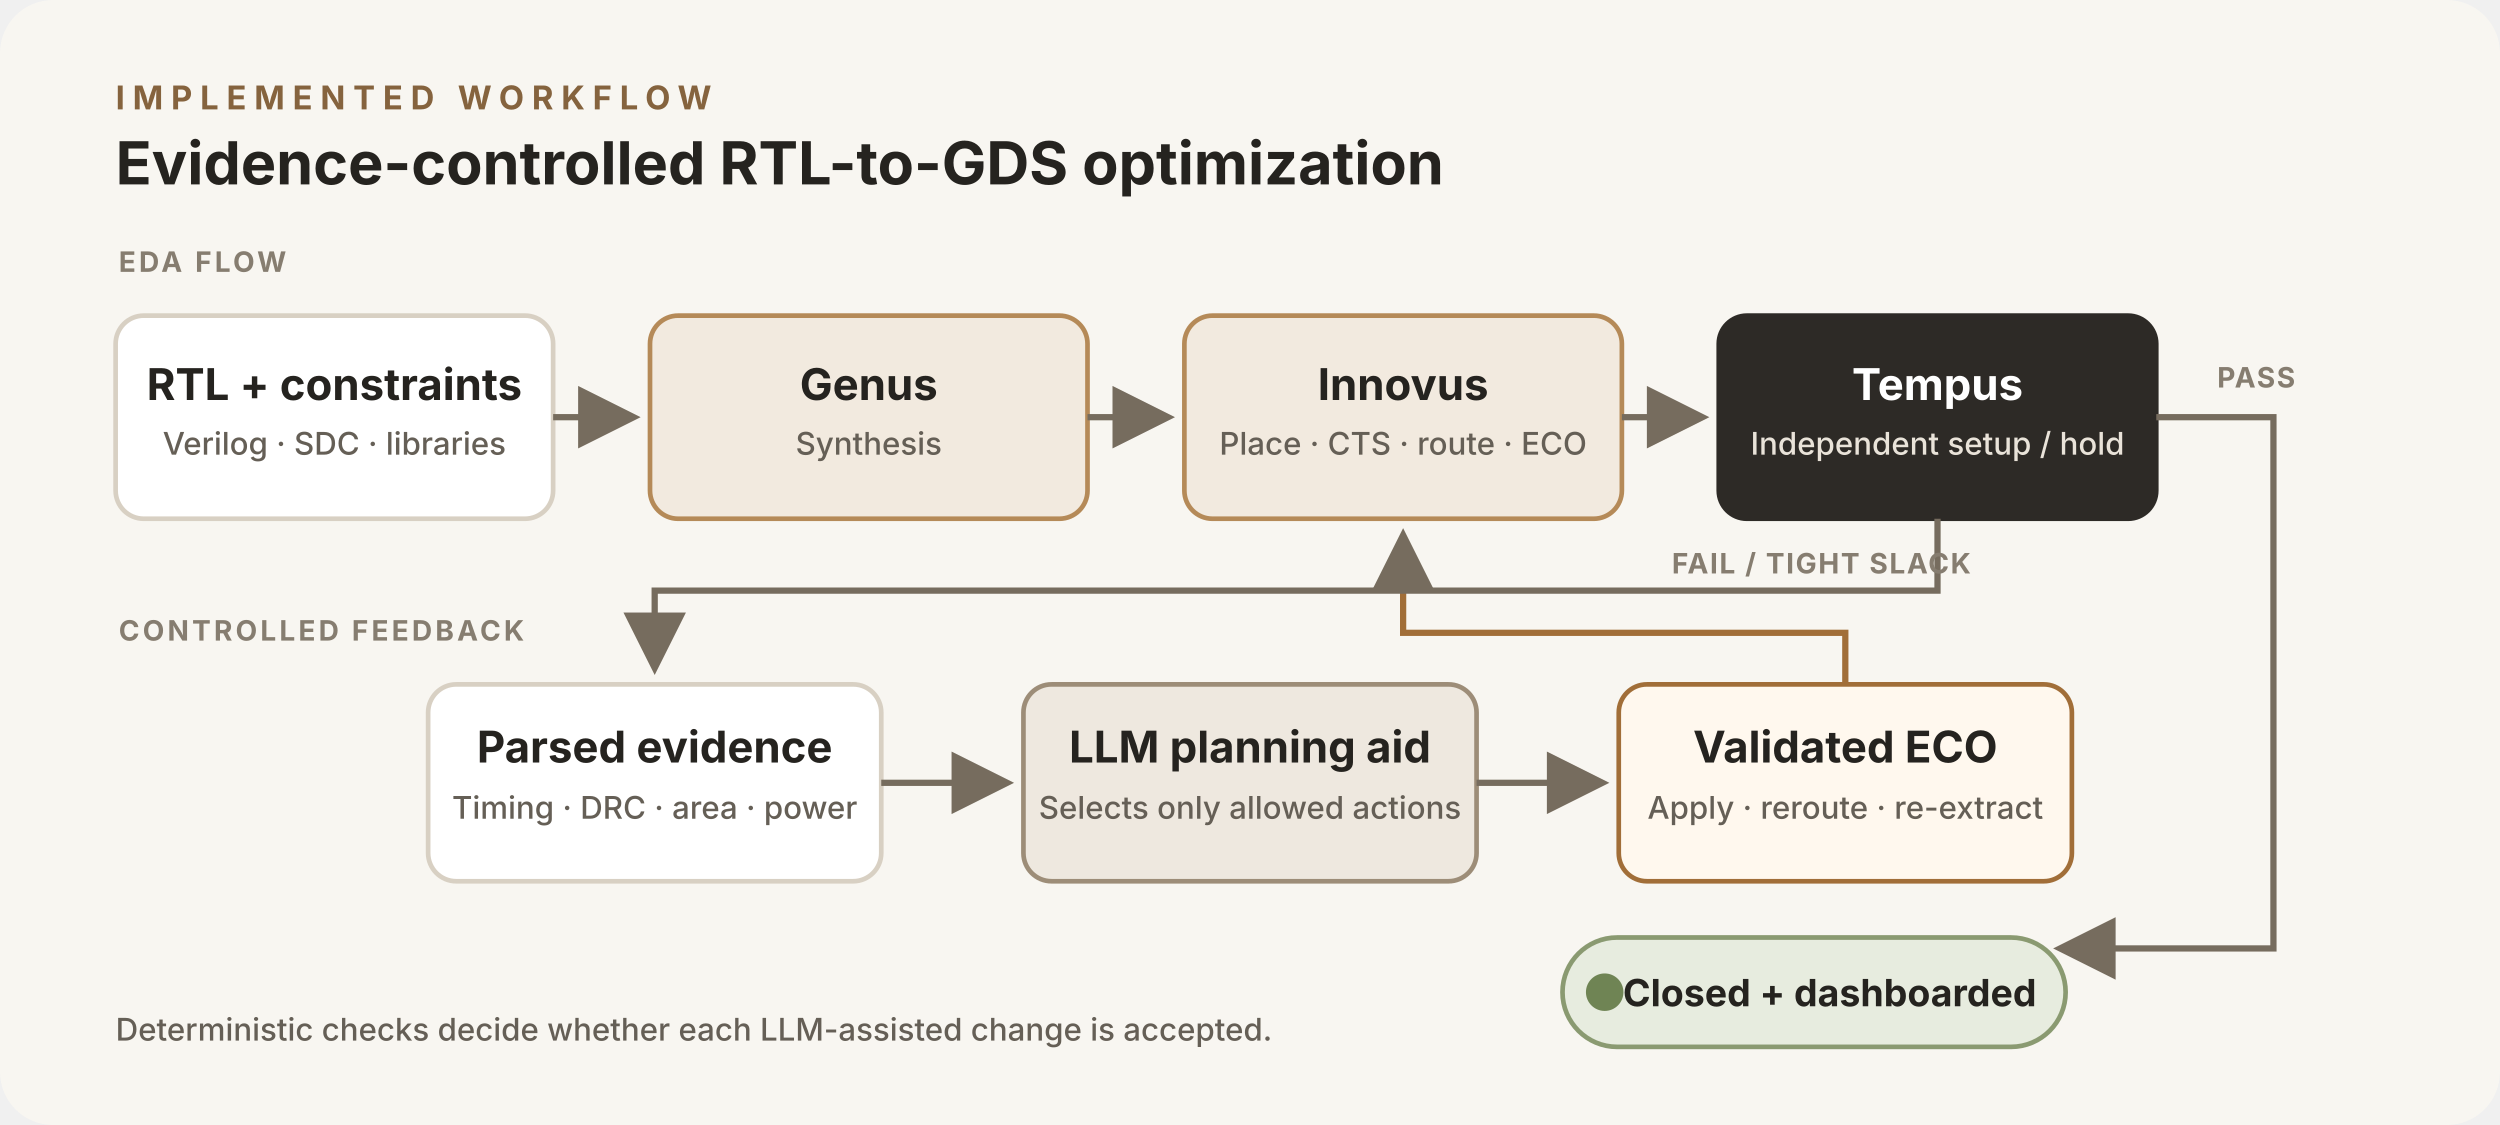
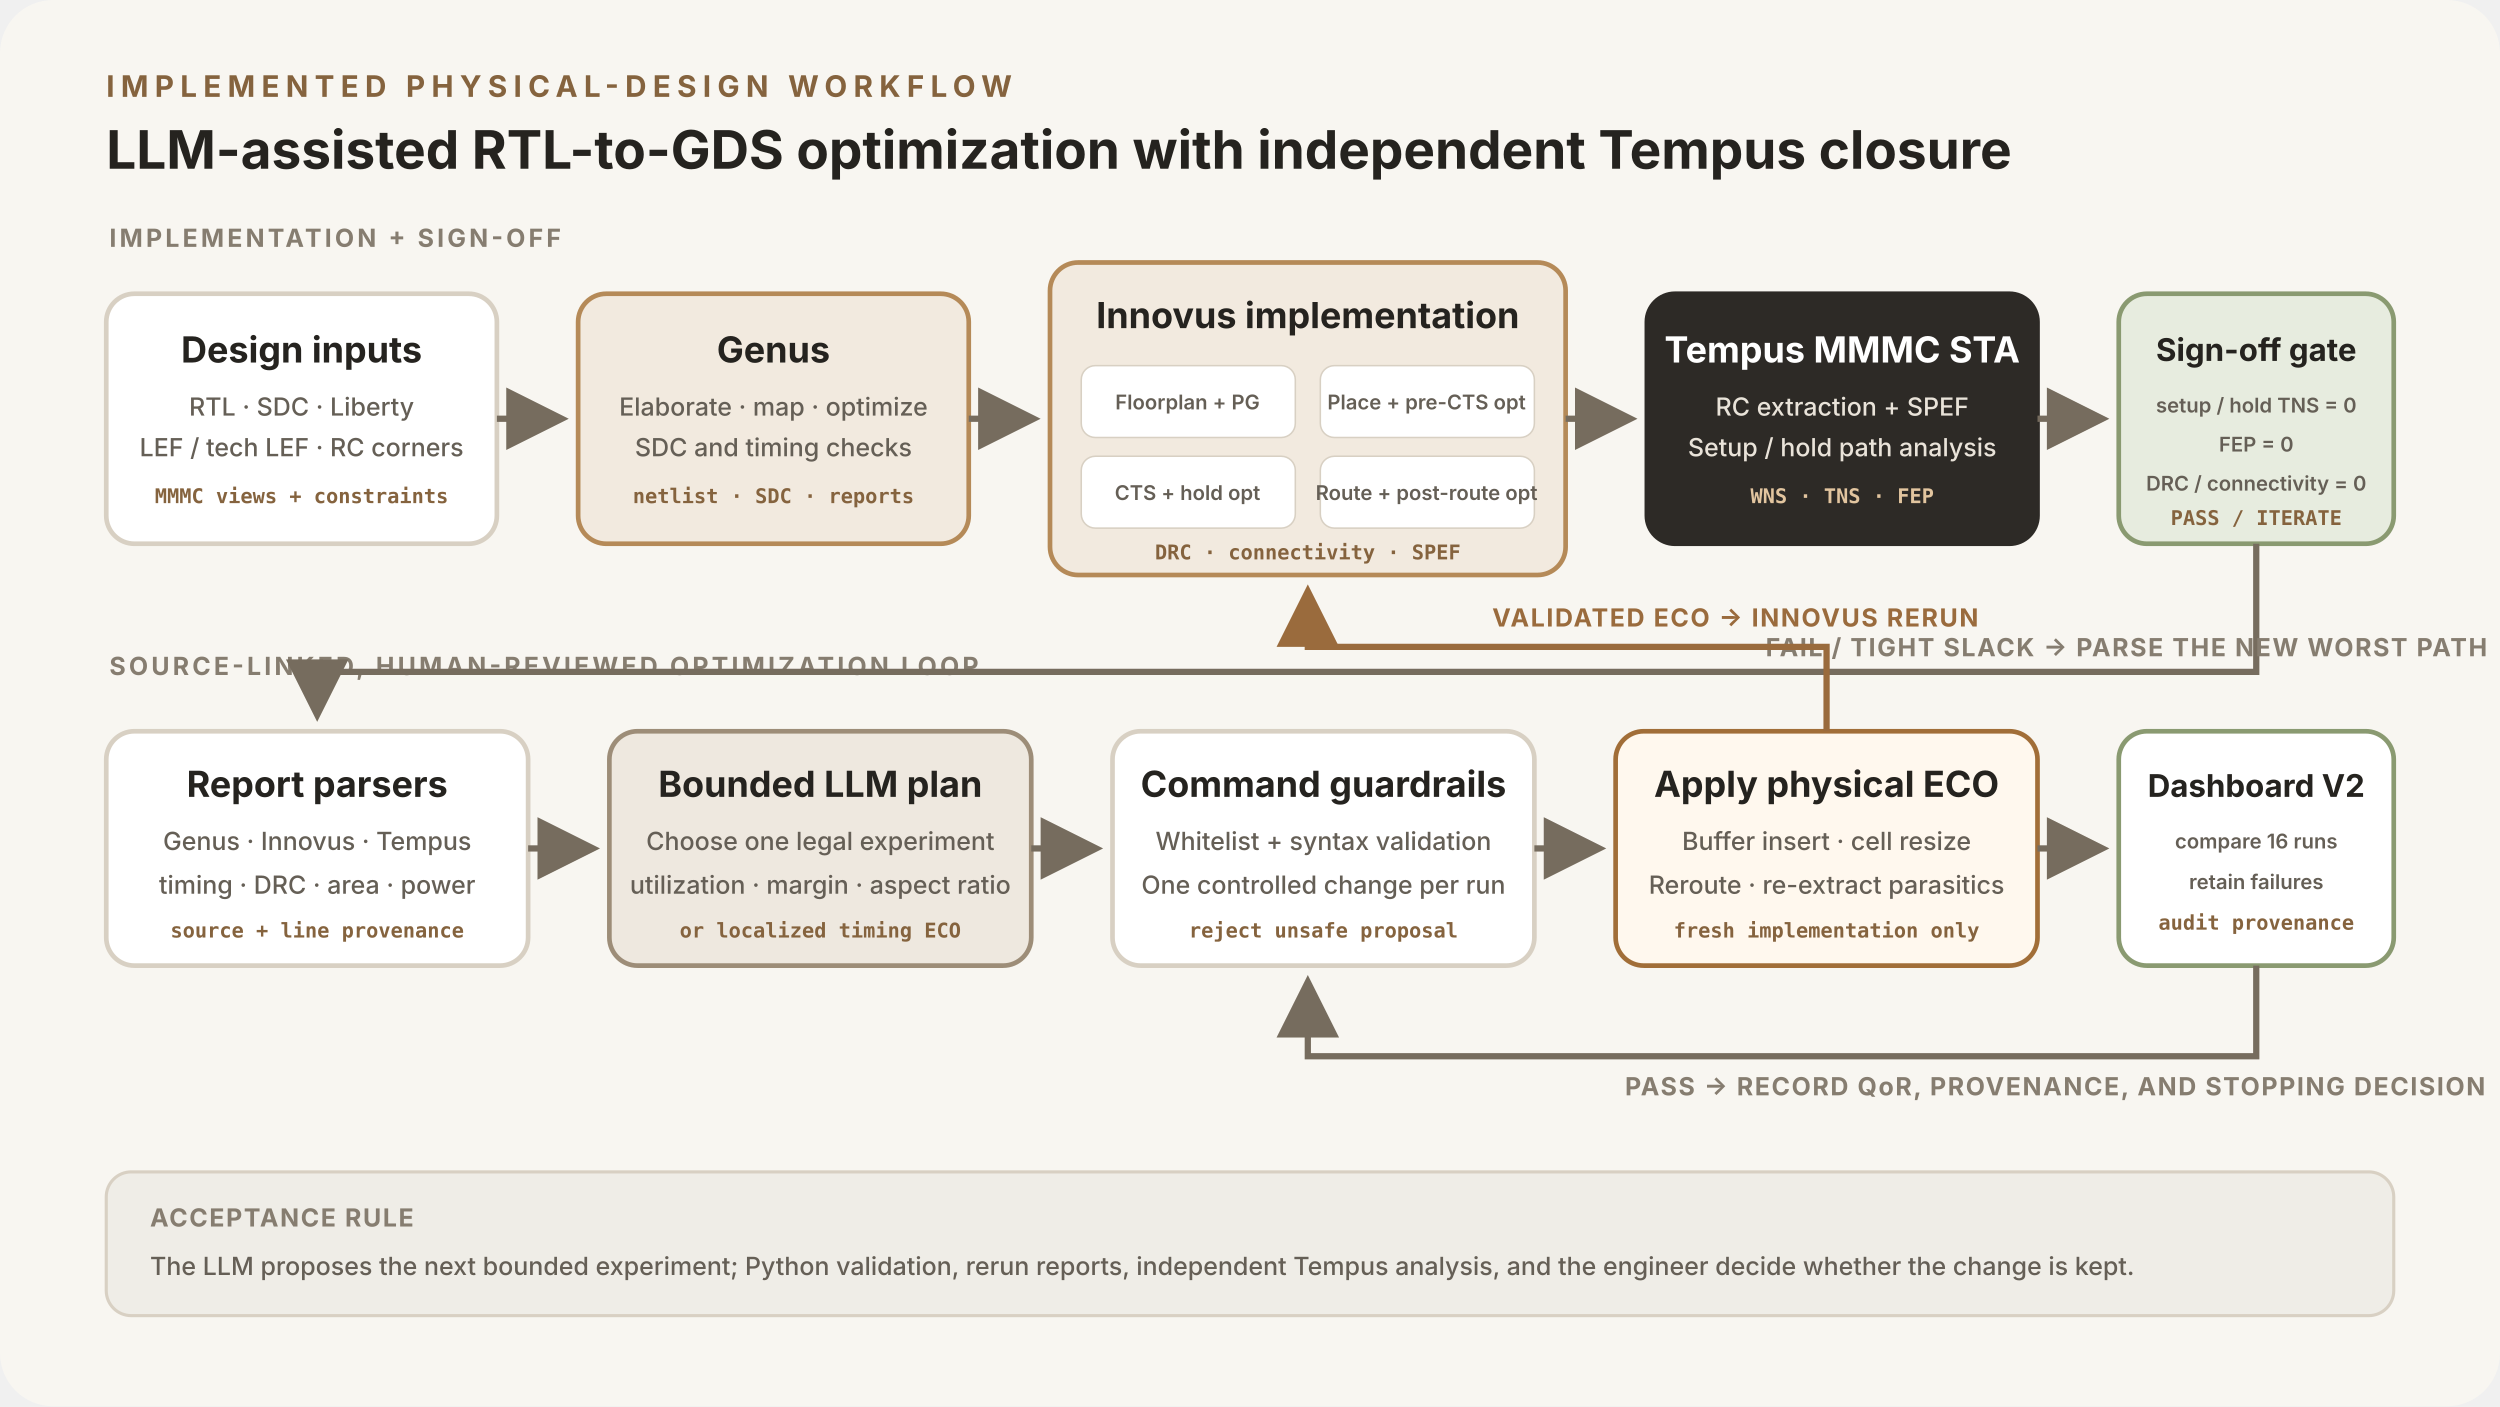
- <svg xmlns="http://www.w3.org/2000/svg" viewBox="0 0 1600 720" role="img" aria-labelledby="title desc">
+ <svg xmlns="http://www.w3.org/2000/svg" viewBox="0 0 1600 900" role="img" aria-labelledby="title desc">
  <defs>
    <marker id="arrow" markerWidth="10" markerHeight="10" refX="8" refY="5" orient="auto" markerUnits="strokeWidth">
      <path d="M0,0 L10,5 L0,10 Z" fill="#766c5e" />
    </marker>
+     <marker id="loopArrow" markerWidth="10" markerHeight="10" refX="8" refY="5" orient="auto" markerUnits="strokeWidth">
+       <path d="M0,0 L10,5 L0,10 Z" fill="#9a6b3d" />
+     </marker>
    <style>
-       .eyebrow{font:700 21px Inter,Segoe UI,Arial,sans-serif;letter-spacing:5px;fill:#85633e}
-       .heading{font:700 38px Inter,Segoe UI,Arial,sans-serif;fill:#25231f}
-       .label{font:700 28px Inter,Segoe UI,Arial,sans-serif;fill:#25231f;text-anchor:middle}
-       .sub{font:500 20px Inter,Segoe UI,Arial,sans-serif;fill:#655f56;text-anchor:middle}
-       .lane{font:700 18px Inter,Segoe UI,Arial,sans-serif;letter-spacing:2px;fill:#867d70}
-       .arrow{fill:none;stroke:#766c5e;stroke-width:4;marker-end:url(#arrow)}
-       .feed{fill:none;stroke:#a16e38;stroke-width:4;marker-end:url(#arrow)}
+       .eyebrow{font:700 19px Inter,Segoe UI,Arial,sans-serif;letter-spacing:4px;fill:#85633e}.heading{font:700 34px Inter,Segoe UI,Arial,sans-serif;fill:#25231f}.lane{font:700 16px Inter,Segoe UI,Arial,sans-serif;letter-spacing:2px;fill:#867d70}.label{font:700 23px Inter,Segoe UI,Arial,sans-serif;fill:#25231f;text-anchor:middle}.labelLight{font:700 23px Inter,Segoe UI,Arial,sans-serif;fill:#fff;text-anchor:middle}.sub{font:500 16px Inter,Segoe UI,Arial,sans-serif;fill:#655f56;text-anchor:middle}.subLight{font:500 16px Inter,Segoe UI,Arial,sans-serif;fill:#e9e3d9;text-anchor:middle}.tiny{font:600 13px Inter,Segoe UI,Arial,sans-serif;fill:#655f56;text-anchor:middle}.metric{font:700 13px ui-monospace,SFMono-Regular,Consolas,monospace;fill:#85633e;text-anchor:middle}.arrow{fill:none;stroke:#766c5e;stroke-width:4;marker-end:url(#arrow)}.loop{fill:none;stroke:#9a6b3d;stroke-width:4;marker-end:url(#loopArrow)}
    </style>
  </defs>
-   <rect width="1600" height="720" rx="34" fill="#f8f6f1" />
-   <text x="74" y="70" class="eyebrow">IMPLEMENTED WORKFLOW</text>
-   <text x="74" y="118" class="heading">Evidence-controlled RTL-to-GDS optimization</text>
-   <text x="76" y="174" class="lane">EDA FLOW</text>
-   <g>
-     <rect x="74" y="202" width="280" height="130" rx="18" fill="#ffffff" stroke="#d8d0c3" stroke-width="3" />
-     <text x="214" y="256" class="label">RTL + constraints</text>
-     <text x="214" y="291" class="sub">Verilog · SDC · libraries</text>
-     <rect x="416" y="202" width="280" height="130" rx="18" fill="#f2eadf" stroke="#b58a58" stroke-width="3" />
-     <text x="556" y="256" class="label">Genus</text>
-     <text x="556" y="291" class="sub">Synthesis</text>
-     <rect x="758" y="202" width="280" height="130" rx="18" fill="#f2eadf" stroke="#b58a58" stroke-width="3" />
-     <text x="898" y="256" class="label">Innovus</text>
-     <text x="898" y="291" class="sub">Place · CTS · route · ECO</text>
-     <rect x="1100" y="202" width="280" height="130" rx="18" fill="#2d2a26" stroke="#2d2a26" stroke-width="3" />
-     <text x="1240" y="256" class="label" fill="#ffffff" style="fill:#ffffff">Tempus</text>
-     <text x="1240" y="291" class="sub" fill="#e9e3d9" style="fill:#e9e3d9">Independent setup / hold</text>
-     <path d="M354 267 H402" class="arrow" />
-     <path d="M696 267 H744" class="arrow" />
-     <path d="M1038 267 H1086" class="arrow" />
+   <rect width="1600" height="900" rx="34" fill="#f8f6f1" />
+   <text x="68" y="62" class="eyebrow">IMPLEMENTED PHYSICAL-DESIGN WORKFLOW</text>
+   <text x="68" y="108" class="heading">LLM-assisted RTL-to-GDS optimization with independent Tempus closure</text>
+   <text x="70" y="158" class="lane">IMPLEMENTATION + SIGN-OFF</text>
+   <g transform="translate(68 188)">
+     <rect width="250" height="160" rx="18" fill="#fff" stroke="#d8d0c3" stroke-width="3" />
+     <text x="125" y="44" class="label">Design inputs</text>
+     <text x="125" y="78" class="sub">RTL · SDC · Liberty</text>
+     <text x="125" y="104" class="sub">LEF / tech LEF · RC corners</text>
+     <text x="125" y="134" class="metric">MMMC views + constraints</text>
  </g>
-   <text x="76" y="410" class="lane">CONTROLLED FEEDBACK</text>
-   <g>
-     <rect x="274" y="438" width="290" height="126" rx="18" fill="#ffffff" stroke="#d8d0c3" stroke-width="3" />
-     <text x="419" y="488" class="label">Parsed evidence</text>
-     <text x="419" y="524" class="sub">Timing · DRC · area · power</text>
-     <rect x="655" y="438" width="290" height="126" rx="18" fill="#eee8df" stroke="#9d8d78" stroke-width="3" />
-     <text x="800" y="488" class="label">LLM planning aid</text>
-     <text x="800" y="524" class="sub">Selects only allowed actions</text>
-     <rect x="1036" y="438" width="290" height="126" rx="18" fill="#fff8ee" stroke="#a16e38" stroke-width="3" />
-     <text x="1181" y="488" class="label">Validated ECO</text>
-     <text x="1181" y="524" class="sub">Apply · reroute · re-extract</text>
-     <path d="M564 501 H641" class="arrow" />
-     <path d="M945 501 H1022" class="arrow" />
-     <path d="M1181 438 V405 H898 V346" class="feed" />
-     <path d="M1240 332 V378 H419 V424" class="arrow" />
-     <text x="1070" y="367" class="lane" style="letter-spacing:1px">FAIL / TIGHT SLACK</text>
+   <g transform="translate(370 188)">
+     <rect width="250" height="160" rx="18" fill="#f2eadf" stroke="#b58a58" stroke-width="3" />
+     <text x="125" y="44" class="label">Genus</text>
+     <text x="125" y="78" class="sub">Elaborate · map · optimize</text>
+     <text x="125" y="104" class="sub">SDC and timing checks</text>
+     <text x="125" y="134" class="metric">netlist · SDC · reports</text>
  </g>
-   <g>
-     <path d="M1380 267 H1455 V607 H1322" class="arrow" />
-     <rect x="1000" y="600" width="322" height="70" rx="35" fill="#e7ecdf" stroke="#8a9a71" stroke-width="3" />
-     <circle cx="1027" cy="635" r="12" fill="#6f8454" />
-     <text x="1171" y="644" class="label" style="font-size:24px">Closed + dashboarded</text>
-     <text x="1419" y="248" class="lane" style="letter-spacing:1px">PASS</text>
+   <g transform="translate(672 168)">
+     <rect width="330" height="200" rx="18" fill="#f2eadf" stroke="#b58a58" stroke-width="3" />
+     <text x="165" y="42" class="label">Innovus implementation</text>
+     <rect x="20" y="66" width="137" height="46" rx="9" fill="#fff" stroke="#d8d0c3" />
+     <rect x="173" y="66" width="137" height="46" rx="9" fill="#fff" stroke="#d8d0c3" />
+     <rect x="20" y="124" width="137" height="46" rx="9" fill="#fff" stroke="#d8d0c3" />
+     <rect x="173" y="124" width="137" height="46" rx="9" fill="#fff" stroke="#d8d0c3" />
+     <text x="88" y="94" class="tiny">Floorplan + PG</text>
+     <text x="241" y="94" class="tiny">Place + pre-CTS opt</text>
+     <text x="88" y="152" class="tiny">CTS + hold opt</text>
+     <text x="241" y="152" class="tiny">Route + post-route opt</text>
+     <text x="165" y="190" class="metric">DRC · connectivity · SPEF</text>
  </g>
-   <text x="74" y="666" class="sub" text-anchor="start" style="text-anchor:start">Deterministic checks decide whether each LLM-assisted change is accepted.</text>
+   <g transform="translate(1054 188)">
+     <rect width="250" height="160" rx="18" fill="#2d2a26" stroke="#2d2a26" stroke-width="3" />
+     <text x="125" y="44" class="labelLight">Tempus MMMC STA</text>
+     <text x="125" y="78" class="subLight">RC extraction + SPEF</text>
+     <text x="125" y="104" class="subLight">Setup / hold path analysis</text>
+     <text x="125" y="134" class="metric" style="fill:#e2c59f">WNS · TNS · FEP</text>
+   </g>
+   <g transform="translate(1356 188)">
+     <rect width="176" height="160" rx="18" fill="#e7ecdf" stroke="#8a9a71" stroke-width="3" />
+     <text x="88" y="43" class="label" style="font-size:20px">Sign-off gate</text>
+     <text x="88" y="76" class="tiny">setup / hold TNS = 0</text>
+     <text x="88" y="101" class="tiny">FEP = 0</text>
+     <text x="88" y="126" class="tiny">DRC / connectivity = 0</text>
+     <text x="88" y="148" class="metric">PASS / ITERATE</text>
+   </g>
+   <path d="M318 268H356" class="arrow" />
+   <path d="M620 268H658" class="arrow" />
+   <path d="M1002 268H1040" class="arrow" />
+   <path d="M1304 268H1342" class="arrow" />
+   <text x="70" y="432" class="lane">SOURCE-LINKED, HUMAN-REVIEWED OPTIMIZATION LOOP</text>
+   <g transform="translate(68 468)">
+     <rect width="270" height="150" rx="18" fill="#fff" stroke="#d8d0c3" stroke-width="3" />
+     <text x="135" y="42" class="label">Report parsers</text>
+     <text x="135" y="76" class="sub">Genus · Innovus · Tempus</text>
+     <text x="135" y="104" class="sub">timing · DRC · area · power</text>
+     <text x="135" y="132" class="metric">source + line provenance</text>
+   </g>
+   <g transform="translate(390 468)">
+     <rect width="270" height="150" rx="18" fill="#eee8df" stroke="#9d8d78" stroke-width="3" />
+     <text x="135" y="42" class="label">Bounded LLM plan</text>
+     <text x="135" y="76" class="sub">Choose one legal experiment</text>
+     <text x="135" y="104" class="sub">utilization · margin · aspect ratio</text>
+     <text x="135" y="132" class="metric">or localized timing ECO</text>
+   </g>
+   <g transform="translate(712 468)">
+     <rect width="270" height="150" rx="18" fill="#fff" stroke="#d8d0c3" stroke-width="3" />
+     <text x="135" y="42" class="label">Command guardrails</text>
+     <text x="135" y="76" class="sub">Whitelist + syntax validation</text>
+     <text x="135" y="104" class="sub">One controlled change per run</text>
+     <text x="135" y="132" class="metric">reject unsafe proposal</text>
+   </g>
+   <g transform="translate(1034 468)">
+     <rect width="270" height="150" rx="18" fill="#fff8ee" stroke="#a16e38" stroke-width="3" />
+     <text x="135" y="42" class="label">Apply physical ECO</text>
+     <text x="135" y="76" class="sub">Buffer insert · cell resize</text>
+     <text x="135" y="104" class="sub">Reroute · re-extract parasitics</text>
+     <text x="135" y="132" class="metric">fresh implementation only</text>
+   </g>
+   <g transform="translate(1356 468)">
+     <rect width="176" height="150" rx="18" fill="#fff" stroke="#8a9a71" stroke-width="3" />
+     <text x="88" y="42" class="label" style="font-size:20px">Dashboard V2</text>
+     <text x="88" y="75" class="tiny">compare 16 runs</text>
+     <text x="88" y="101" class="tiny">retain failures</text>
+     <text x="88" y="127" class="metric">audit provenance</text>
+   </g>
+   <path d="M338 543H376" class="arrow" />
+   <path d="M660 543H698" class="arrow" />
+   <path d="M982 543H1020" class="arrow" />
+   <path d="M1304 543H1342" class="arrow" />
+   <path d="M1444 348V430H203V454" class="arrow" />
+   <text x="1130" y="420" class="lane" style="letter-spacing:1px">FAIL / TIGHT SLACK → PARSE THE NEW WORST PATH</text>
+   <path d="M1169 468V414H837V382" class="loop" />
+   <text x="955" y="401" class="lane" style="letter-spacing:1px;fill:#9a6b3d">VALIDATED ECO → INNOVUS RERUN</text>
+   <path d="M1444 618V676H837V632" class="arrow" />
+   <text x="1040" y="701" class="lane" style="letter-spacing:1px">PASS → RECORD QoR, PROVENANCE, AND STOPPING DECISION</text>
+   <g transform="translate(68 750)">
+     <rect width="1464" height="92" rx="16" fill="#efede7" stroke="#d8d0c3" stroke-width="2" />
+     <text x="28" y="35" class="lane" style="letter-spacing:1px">ACCEPTANCE RULE</text>
+     <text x="28" y="66" class="sub" style="text-anchor:start">The LLM proposes the next bounded experiment; Python validation, rerun reports, independent Tempus analysis, and the engineer decide whether the change is kept.</text>
+   </g>
</svg>
